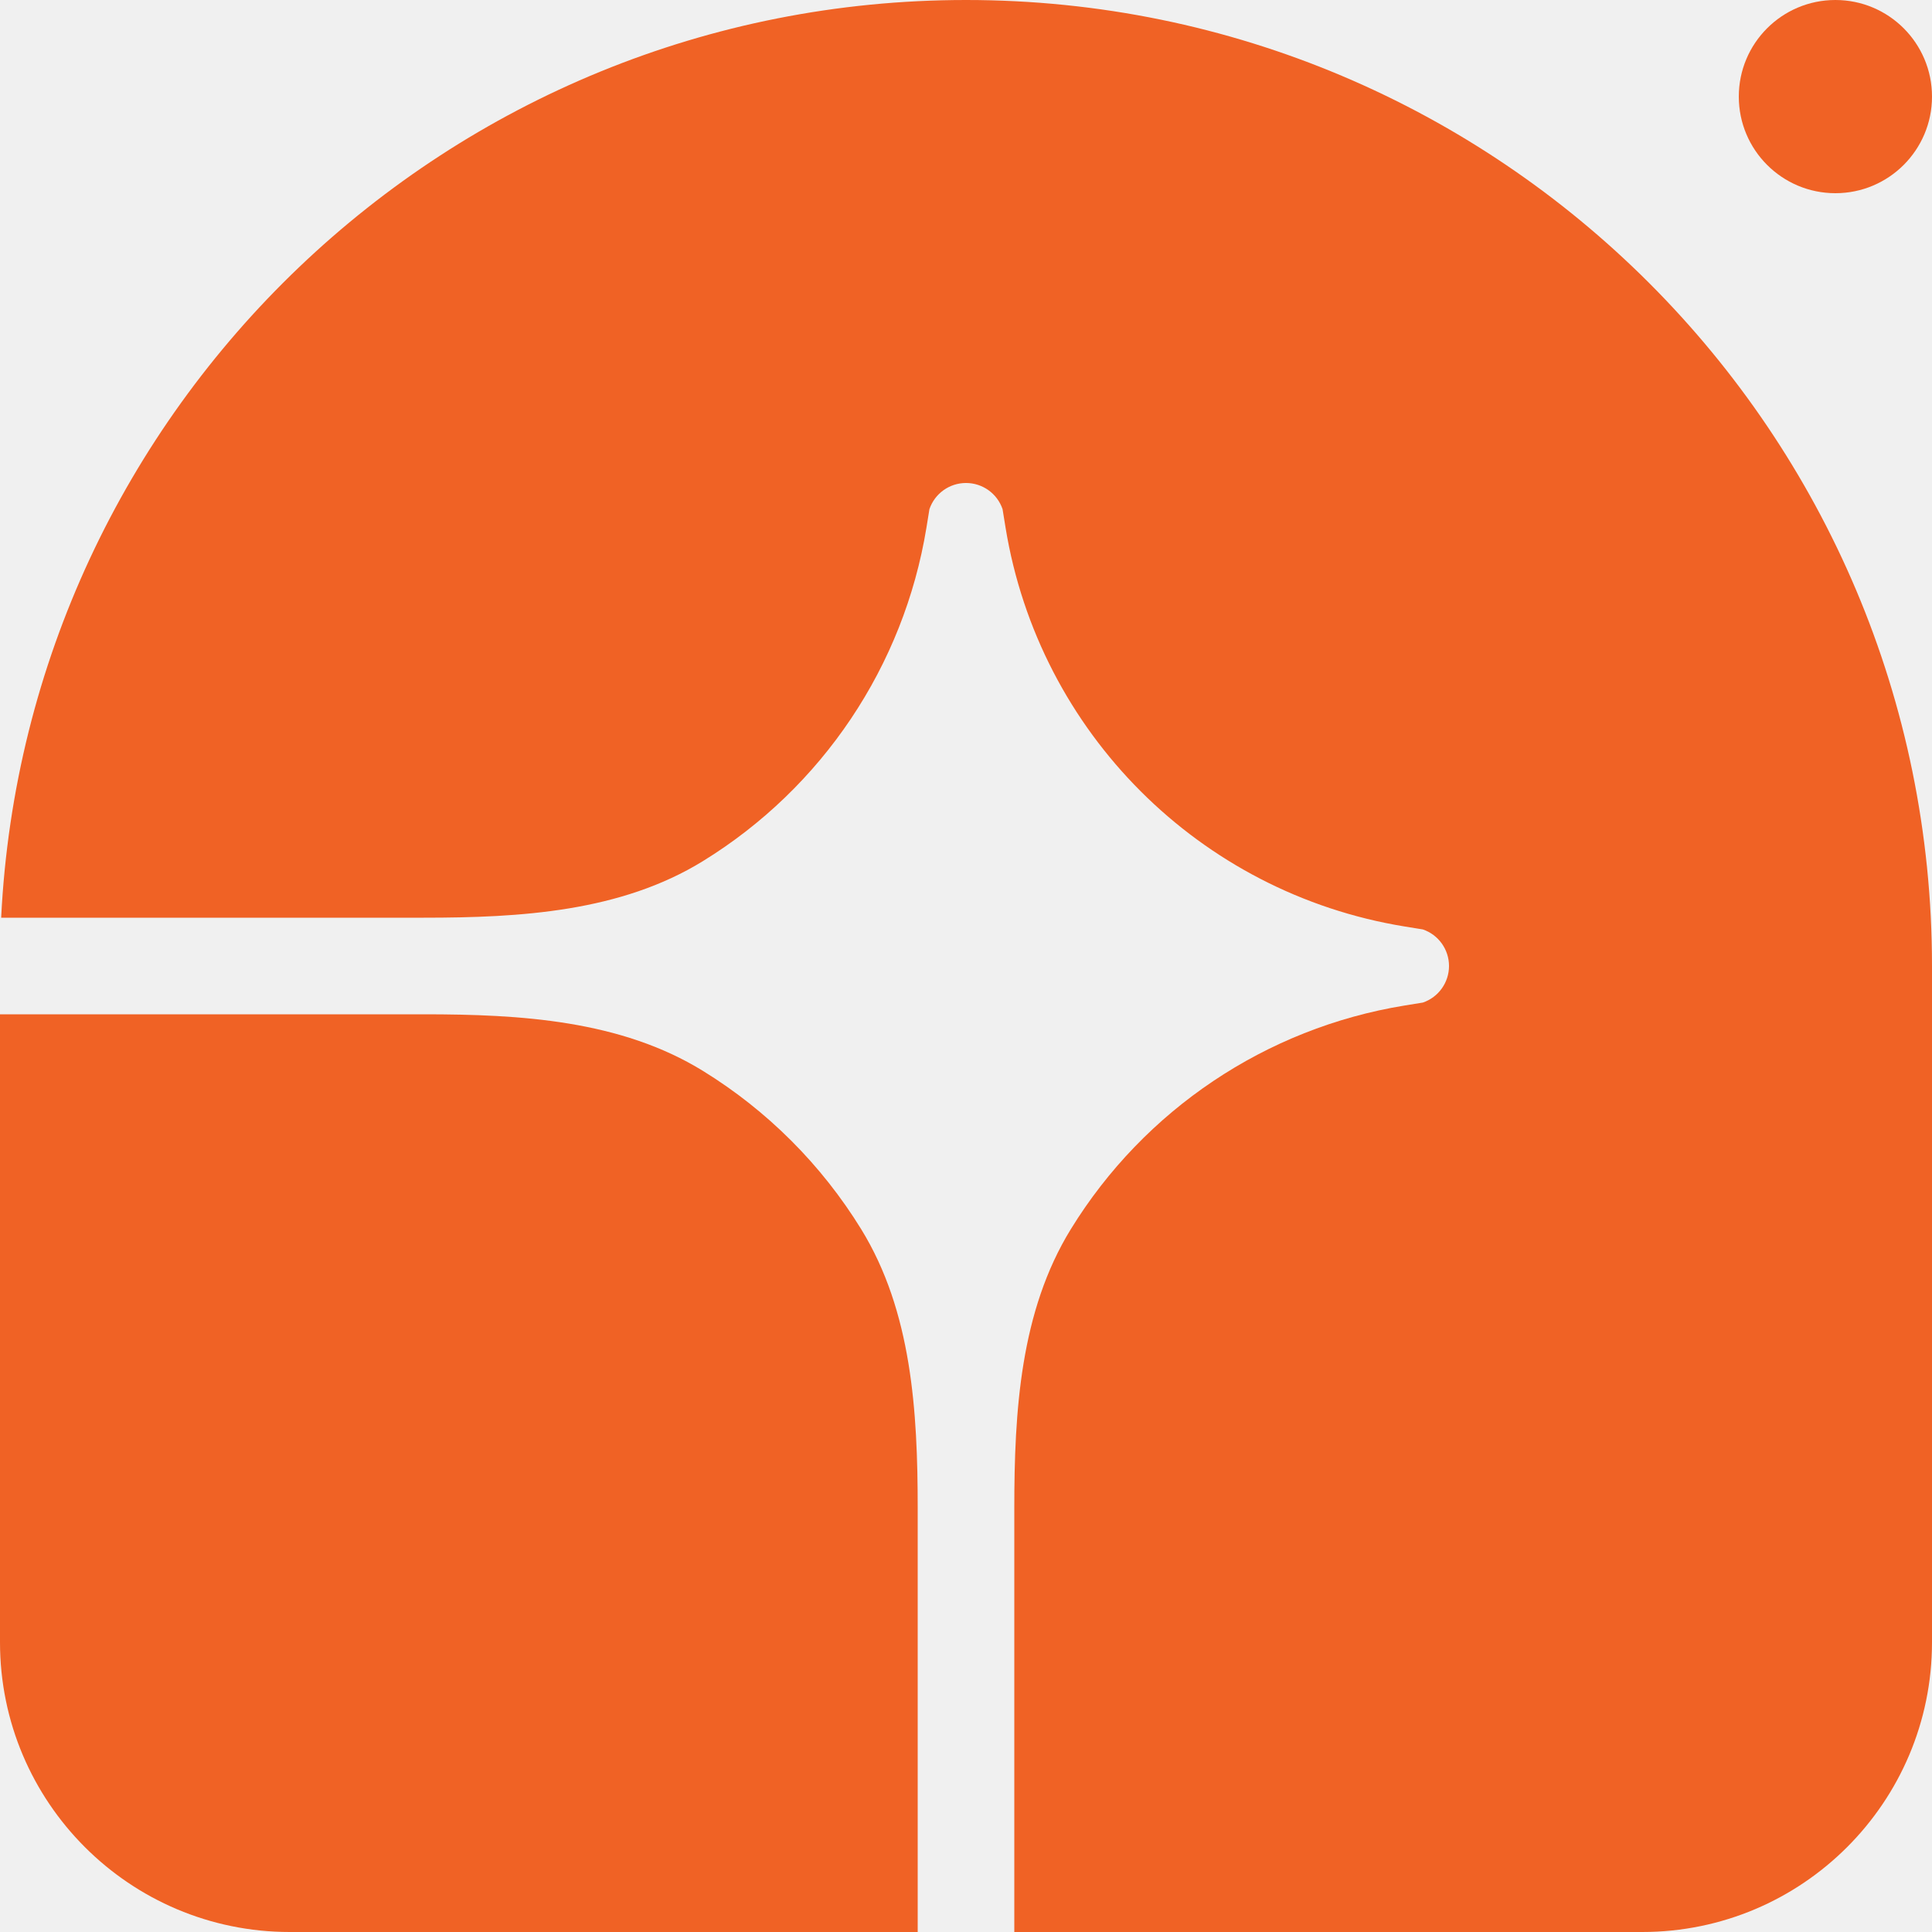
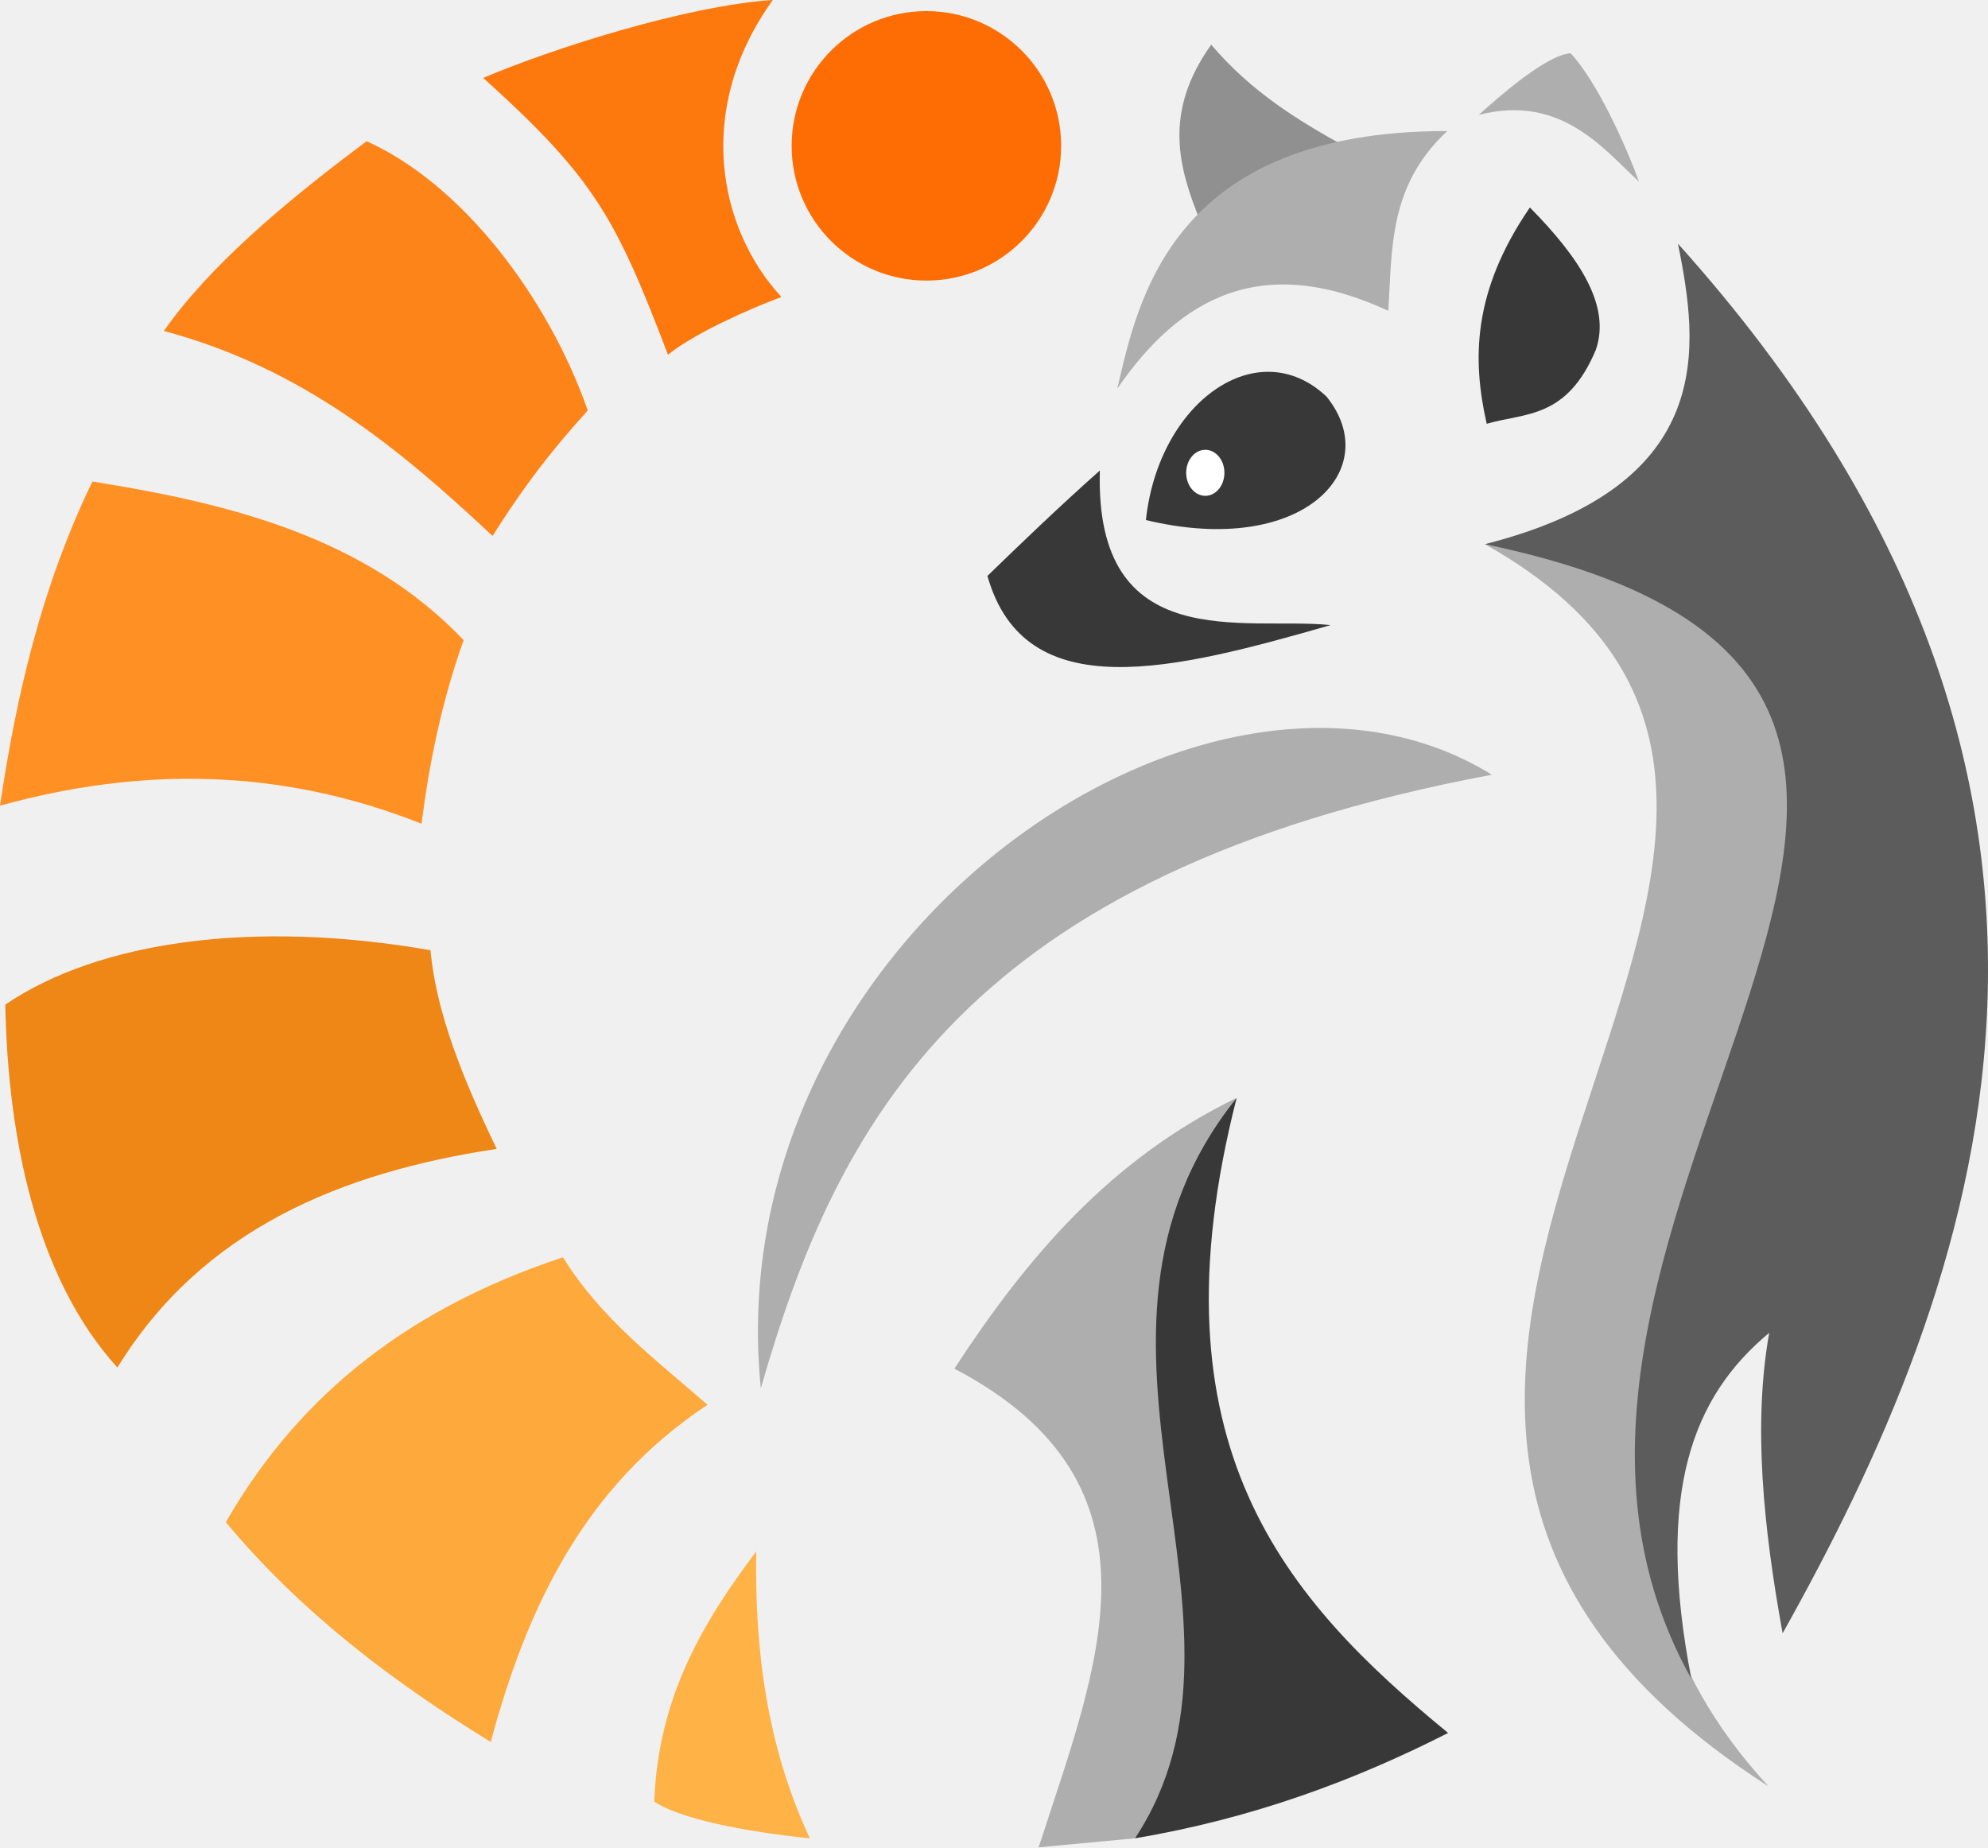
- <svg xmlns="http://www.w3.org/2000/svg" width="100%" height="100%" fill="none" viewBox="0 0 40 40">
-   <path fill="#F06225" d="M20 0c11.046 0 20 8.954 20 20v14a6 6 0 0 1-6 6H21v-8.774c0-2.002.122-4.076 1.172-5.78a10 10 0 0 1 6.904-4.627l.383-.062a.8.8 0 0 0 0-1.514l-.383-.062a10 10 0 0 1-8.257-8.257l-.062-.383a.8.8 0 0 0-1.514 0l-.062.383a9.999 9.999 0 0 1-4.627 6.904C12.85 18.878 10.776 19 8.774 19H.024C.547 8.419 9.29 0 20 0Z" />
-   <path fill="#F06225" d="M0 21h8.774c2.002 0 4.076.122 5.78 1.172a10.02 10.02 0 0 1 3.274 3.274C18.878 27.15 19 29.224 19 31.226V40H6a6 6 0 0 1-6-6V21ZM40 2a2 2 0 1 1-4 0 2 2 0 0 1 4 0Z" />
+ <svg xmlns="http://www.w3.org/2000/svg" width="103.281mm" height="95.976mm" viewBox="0 0 103.281 95.976" version="1.1" id="svg1" xml:space="preserve">
+   <defs id="defs1" />
+   <g id="layer1" transform="translate(-2598.71,-1640.929)">
+     <path style="fill:#fd8419;fill-opacity:1;stroke:none;stroke-width:0.27;stroke-dasharray:none;stroke-opacity:1" d="m 2617.757,1648.267 c -4.414,3.285 -8.235,6.57 -10.532,9.855 7.288,1.959 12.299,6.187 17.074,10.649 1.19,-1.867 2.5,-3.815 4.947,-6.517 -2.082,-5.938 -6.556,-11.779 -11.489,-13.987 z" id="path2" />
+     <path style="fill:#fd780d;fill-opacity:1;stroke:none;stroke-width:0.265;stroke-dasharray:none;stroke-opacity:1" d="m 2623.814,1644.976 c 5.812,5.242 6.885,7.289 9.6,14.38 1.426,-1.144 4.283,-2.401 5.891,-2.998 -3.288,-3.566 -4.521,-9.772 -0.444,-15.43 -4.477,0.297 -11.402,2.502 -15.047,4.048 z" id="path3" />
+     <path style="fill:#ff9124;fill-opacity:1;stroke:none;stroke-width:0.265;stroke-dasharray:none;stroke-opacity:1" d="m 2603.51,1665.945 c -2.659,5.508 -3.958,11.153 -4.799,16.843 7.299,-2.025 14.598,-1.968 21.897,0.939 0.409,-3.18 1.052,-6.361 2.19,-9.541 -5.056,-5.315 -12.057,-7.092 -19.287,-8.24 z" id="path4" />
+     <path style="fill:#ef8716;fill-opacity:1;stroke:none;stroke-width:0.265;stroke-dasharray:none;stroke-opacity:1" d="m 2598.984,1693.121 c 0.133,6.877 1.581,14.188 5.826,18.857 4.418,-7.198 11.661,-10.147 19.707,-11.36 -1.734,-3.588 -3.158,-7.098 -3.441,-10.323 -9.169,-1.595 -17.212,-0.486 -22.092,2.826 z" id="path5" />
+     <path style="fill:#fda93b;fill-opacity:1;stroke:none;stroke-width:0.265;stroke-dasharray:none;stroke-opacity:1" d="m 2610.441,1720.013 c 3.962,4.744 8.71,8.311 13.764,11.418 1.872,-6.968 4.849,-13.273 11.261,-17.518 -2.673,-2.341 -5.526,-4.458 -7.508,-7.664 -8.738,2.889 -14.069,7.775 -17.518,13.764 z" id="path6" />
+     <path style="fill:#ffb246;fill-opacity:1;stroke:none;stroke-width:0.265;stroke-dasharray:none;stroke-opacity:1" d="m 2637.998,1721.528 c -2.74,3.651 -5.096,7.538 -5.298,13.001 1.314,0.884 4.638,1.556 8.084,1.907 -2.293,-4.901 -2.867,-10.007 -2.786,-14.908 z" id="path7" />
+     <path style="fill:#aeaeae;fill-opacity:1;stroke:none;stroke-width:0.265;stroke-dasharray:none;stroke-opacity:1" d="m 2662.956,1697.969 c -6.589,3.192 -10.928,8.34 -14.665,14.067 11.532,6.039 7.369,15.585 4.379,24.869 l 5.005,-0.469 c 8.173,-10.183 -2.394,-27.89 5.281,-38.467 z" id="path8" />
+     <path style="fill:#383838;fill-opacity:1;stroke:none;stroke-width:0.265;stroke-dasharray:none;stroke-opacity:1" d="m 2662.957,1697.969 c -10.106,12.628 2.213,27.118 -5.281,38.467 6.126,-1.033 11.415,-3.008 16.266,-5.474 -8.424,-6.924 -15.602,-14.914 -10.985,-32.992 z" id="path9" />
+     <path style="fill:#383838;fill-opacity:1;stroke:none;stroke-width:0.265;stroke-dasharray:none;stroke-opacity:1" d="m 2655.85,1665.373 c -0.279,9.672 7.539,7.576 11.992,8.031 -8.089,2.32 -15.885,4.338 -17.833,-2.554 1.82,-1.762 3.652,-3.53 5.841,-5.477 z" id="path11" />
+     <path style="fill:#383838;fill-opacity:1;stroke:none;stroke-width:0.265;stroke-dasharray:none;stroke-opacity:1" d="m 2658.242,1667.947 c 8.157,1.968 12.427,-2.645 9.386,-6.411 -3.565,-3.371 -8.721,0.249 -9.386,6.411 z" id="path12" />
+     <path style="fill:#383838;fill-opacity:1;stroke:none;stroke-width:0.238;stroke-dasharray:none;stroke-opacity:1" d="m 2678.19,1651.709 c -2.994,4.374 -2.995,7.911 -2.243,11.236 2.003,-0.579 4.154,-0.243 5.667,-3.834 0.806,-2.3 -0.868,-4.813 -3.424,-7.403 z" id="path13" />
+     <path style="fill:#909090;fill-opacity:1;stroke:none;stroke-width:0.265;stroke-dasharray:none;stroke-opacity:1" d="m 2661.635,1643.251 c -2.521,3.533 -1.692,6.396 -0.557,9.198 2.256,-2.564 4.912,-3.129 7.526,-3.902 -2.456,-1.364 -4.878,-2.834 -6.968,-5.296 z" id="path14" />
+     <path style="fill:#aeaeae;fill-opacity:1;stroke:none;stroke-width:0.265;stroke-dasharray:none;stroke-opacity:1" d="m 2656.757,1661.118 c 3.246,-4.722 7.498,-7.096 14.076,-4.042 0.214,-3.213 0,-6.481 3.066,-9.338 -14.3,-0.016 -16.065,8.754 -17.142,13.379 z" id="path15" />
+     <path style="fill:#aeaeae;fill-opacity:1;stroke:none;stroke-width:0.265;stroke-dasharray:none;stroke-opacity:1" d="m 2675.536,1646.899 c 4.312,-1.121 6.566,1.873 8.324,3.467 -0.681,-1.866 -2.155,-5.159 -3.55,-6.669 -1.24,0.064 -3.77,2.287 -4.774,3.202 z" id="path16" />
+     <path style="fill:#aeaeae;fill-opacity:1;stroke:none;stroke-width:0.265;stroke-dasharray:none;stroke-opacity:1" d="m 2675.854,1669.201 c 40.63,6.977 -8.164,39.765 14.735,64.535 -32.92,-21.097 11.924,-49.561 -14.735,-64.535 z" id="path17" />
+     <path style="fill:#5c5c5c;fill-opacity:1;stroke:none;stroke-width:0.265;stroke-dasharray:none;stroke-opacity:1" d="m 2685.885,1653.592 c 1.065,5.306 2.102,12.527 -10.034,15.609 35.694,7.408 -2.569,35.156 10.731,58.952 -1.89,-9.703 0.079,-14.686 4.042,-17.978 -0.848,4.771 -0.303,10.099 0.697,15.609 9.985,-17.824 20.129,-43.729 -5.435,-72.192 z" id="path18" />
+     <circle style="fill:#fd6d03;fill-opacity:1;stroke:none;stroke-width:0.277;stroke-dasharray:none;stroke-opacity:1" id="path19" cx="2646.838" cy="1648.506" r="7" />
+     <ellipse style="fill:#ffffff;fill-opacity:1;stroke:none;stroke-width:0.043;stroke-dasharray:none;stroke-opacity:1" id="path19-2" cx="2661.328" cy="1665.493" rx="0.993" ry="1.196" />
+     <path style="fill:#aeaeae;fill-opacity:1;stroke:none;stroke-width:0.265;stroke-dasharray:none;stroke-opacity:1" d="m 2638.236,1713.058 c -2.332,-23.385 23.334,-40.946 37.978,-31.879 -27.288,5.117 -33.989,17.987 -37.978,31.879 z" id="path20" />
+   </g>
</svg>
